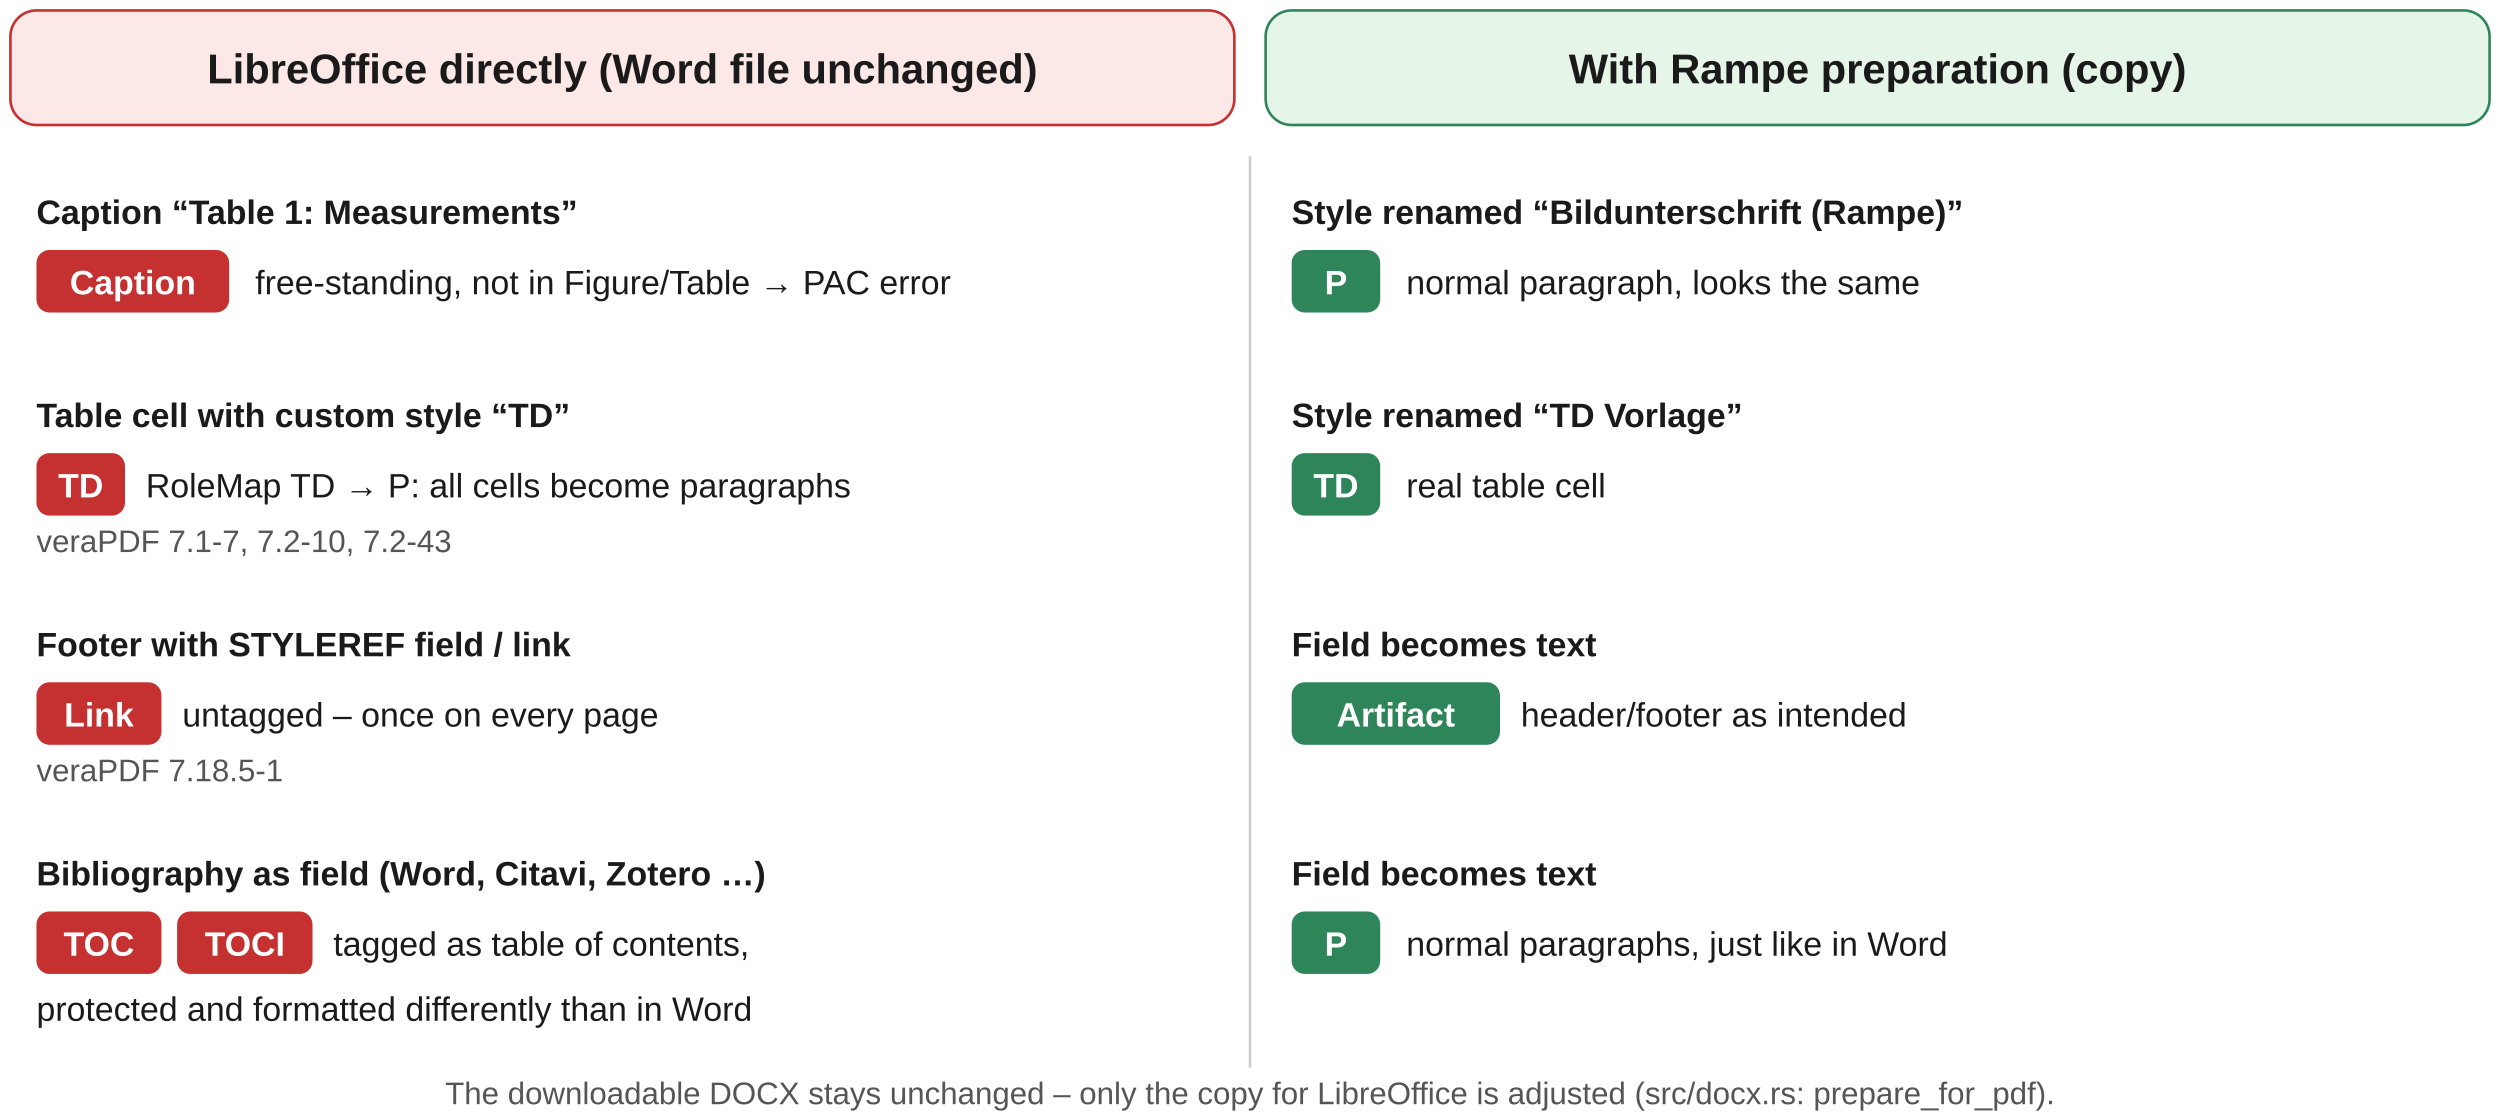
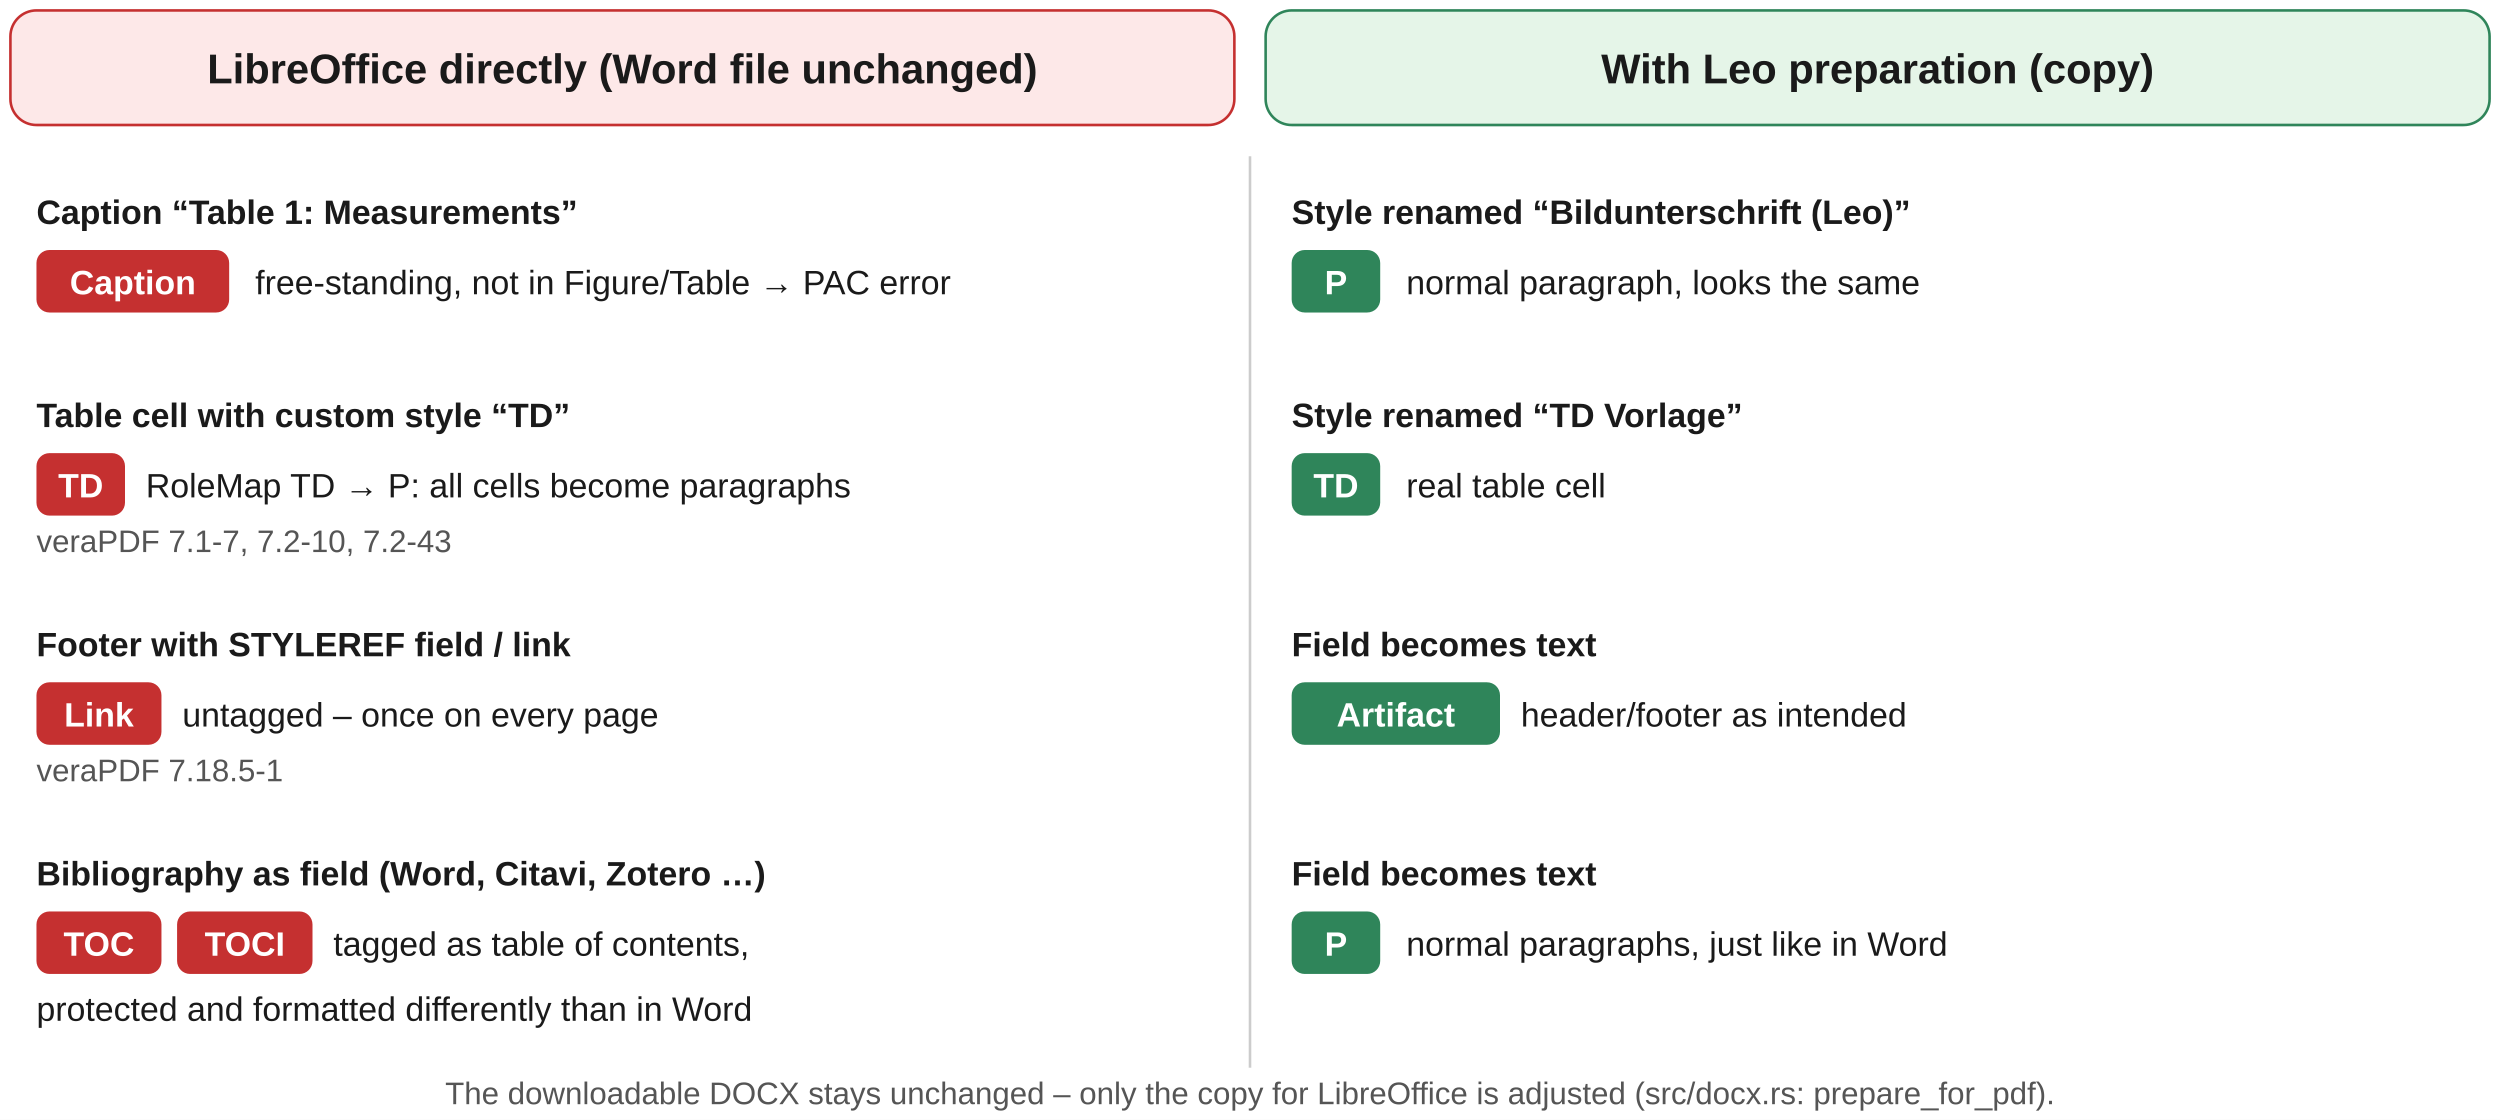
<svg xmlns="http://www.w3.org/2000/svg" xml:lang="en" viewBox="0 0 960 430" width="960" height="430" font-family="'Segoe UI', 'Helvetica Neue', Arial, sans-serif" role="img" aria-labelledby="t d">
  <rect width="960" height="430" fill="#ffffff" />
  <rect x="4" y="4" width="470" height="44" rx="10" fill="#fde8e8" stroke="#c53030" />
  <text x="239" y="32" font-size="16" font-weight="700" text-anchor="middle" fill="#1a1a1a">LibreOffice directly (Word file unchanged)</text>
  <rect x="486" y="4" width="470" height="44" rx="10" fill="#e5f5e8" stroke="#2f855a" />
-   <text x="721" y="32" font-size="16" font-weight="700" text-anchor="middle" fill="#1a1a1a">With Rampe preparation (copy)</text>
+   <text x="721" y="32" font-size="16" font-weight="700" text-anchor="middle" fill="#1a1a1a">With Leo preparation (copy)</text>
  <g font-size="13" fill="#1a1a1a">
    <text x="14" y="86" font-weight="700">Caption “Table 1: Measurements”</text>
    <rect x="14" y="96" width="74" height="24" rx="5" fill="#c53030" />
    <text x="51" y="113" text-anchor="middle" fill="#fff" font-weight="700">Caption</text>
    <text x="98" y="113">free-standing, not in Figure/Table → PAC error</text>
-     <text x="496" y="86" font-weight="700">Style renamed “Bildunterschrift (Rampe)”</text>
+     <text x="496" y="86" font-weight="700">Style renamed “Bildunterschrift (Leo)”</text>
    <rect x="496" y="96" width="34" height="24" rx="5" fill="#2f855a" />
    <text x="513" y="113" text-anchor="middle" fill="#fff" font-weight="700">P</text>
    <text x="540" y="113">normal paragraph, looks the same</text>
    <text x="14" y="164" font-weight="700">Table cell with custom style “TD”</text>
    <rect x="14" y="174" width="34" height="24" rx="5" fill="#c53030" />
    <text x="31" y="191" text-anchor="middle" fill="#fff" font-weight="700">TD</text>
    <text x="56" y="191">RoleMap TD → P: all cells become paragraphs</text>
    <text x="14" y="212" font-size="12" fill="#555">veraPDF 7.1-7, 7.2-10, 7.2-43</text>
    <text x="496" y="164" font-weight="700">Style renamed “TD Vorlage”</text>
    <rect x="496" y="174" width="34" height="24" rx="5" fill="#2f855a" />
    <text x="513" y="191" text-anchor="middle" fill="#fff" font-weight="700">TD</text>
    <text x="540" y="191">real table cell</text>
    <text x="14" y="252" font-weight="700">Footer with STYLEREF field / link</text>
    <rect x="14" y="262" width="48" height="24" rx="5" fill="#c53030" />
    <text x="38" y="279" text-anchor="middle" fill="#fff" font-weight="700">Link</text>
    <text x="70" y="279">untagged – once on every page</text>
    <text x="14" y="300" font-size="12" fill="#555">veraPDF 7.18.5-1</text>
    <text x="496" y="252" font-weight="700">Field becomes text</text>
    <rect x="496" y="262" width="80" height="24" rx="5" fill="#2f855a" />
    <text x="536" y="279" text-anchor="middle" fill="#fff" font-weight="700">Artifact</text>
    <text x="584" y="279">header/footer as intended</text>
    <text x="14" y="340" font-weight="700">Bibliography as field (Word, Citavi, Zotero …)</text>
    <rect x="14" y="350" width="48" height="24" rx="5" fill="#c53030" />
    <text x="38" y="367" text-anchor="middle" fill="#fff" font-weight="700">TOC</text>
    <rect x="68" y="350" width="52" height="24" rx="5" fill="#c53030" />
    <text x="94" y="367" text-anchor="middle" fill="#fff" font-weight="700">TOCI</text>
    <text x="128" y="367">tagged as table of contents,</text>
    <text x="14" y="392">protected and formatted differently than in Word</text>
    <text x="496" y="340" font-weight="700">Field becomes text</text>
    <rect x="496" y="350" width="34" height="24" rx="5" fill="#2f855a" />
    <text x="513" y="367" text-anchor="middle" fill="#fff" font-weight="700">P</text>
    <text x="540" y="367">normal paragraphs, just like in Word</text>
  </g>
  <line x1="480" y1="60" x2="480" y2="410" stroke="#ccc" />
  <text x="480" y="424" font-size="12" text-anchor="middle" fill="#555">The downloadable DOCX stays unchanged – only the copy for LibreOffice is adjusted (src/docx.rs: prepare_for_pdf).</text>
</svg>
